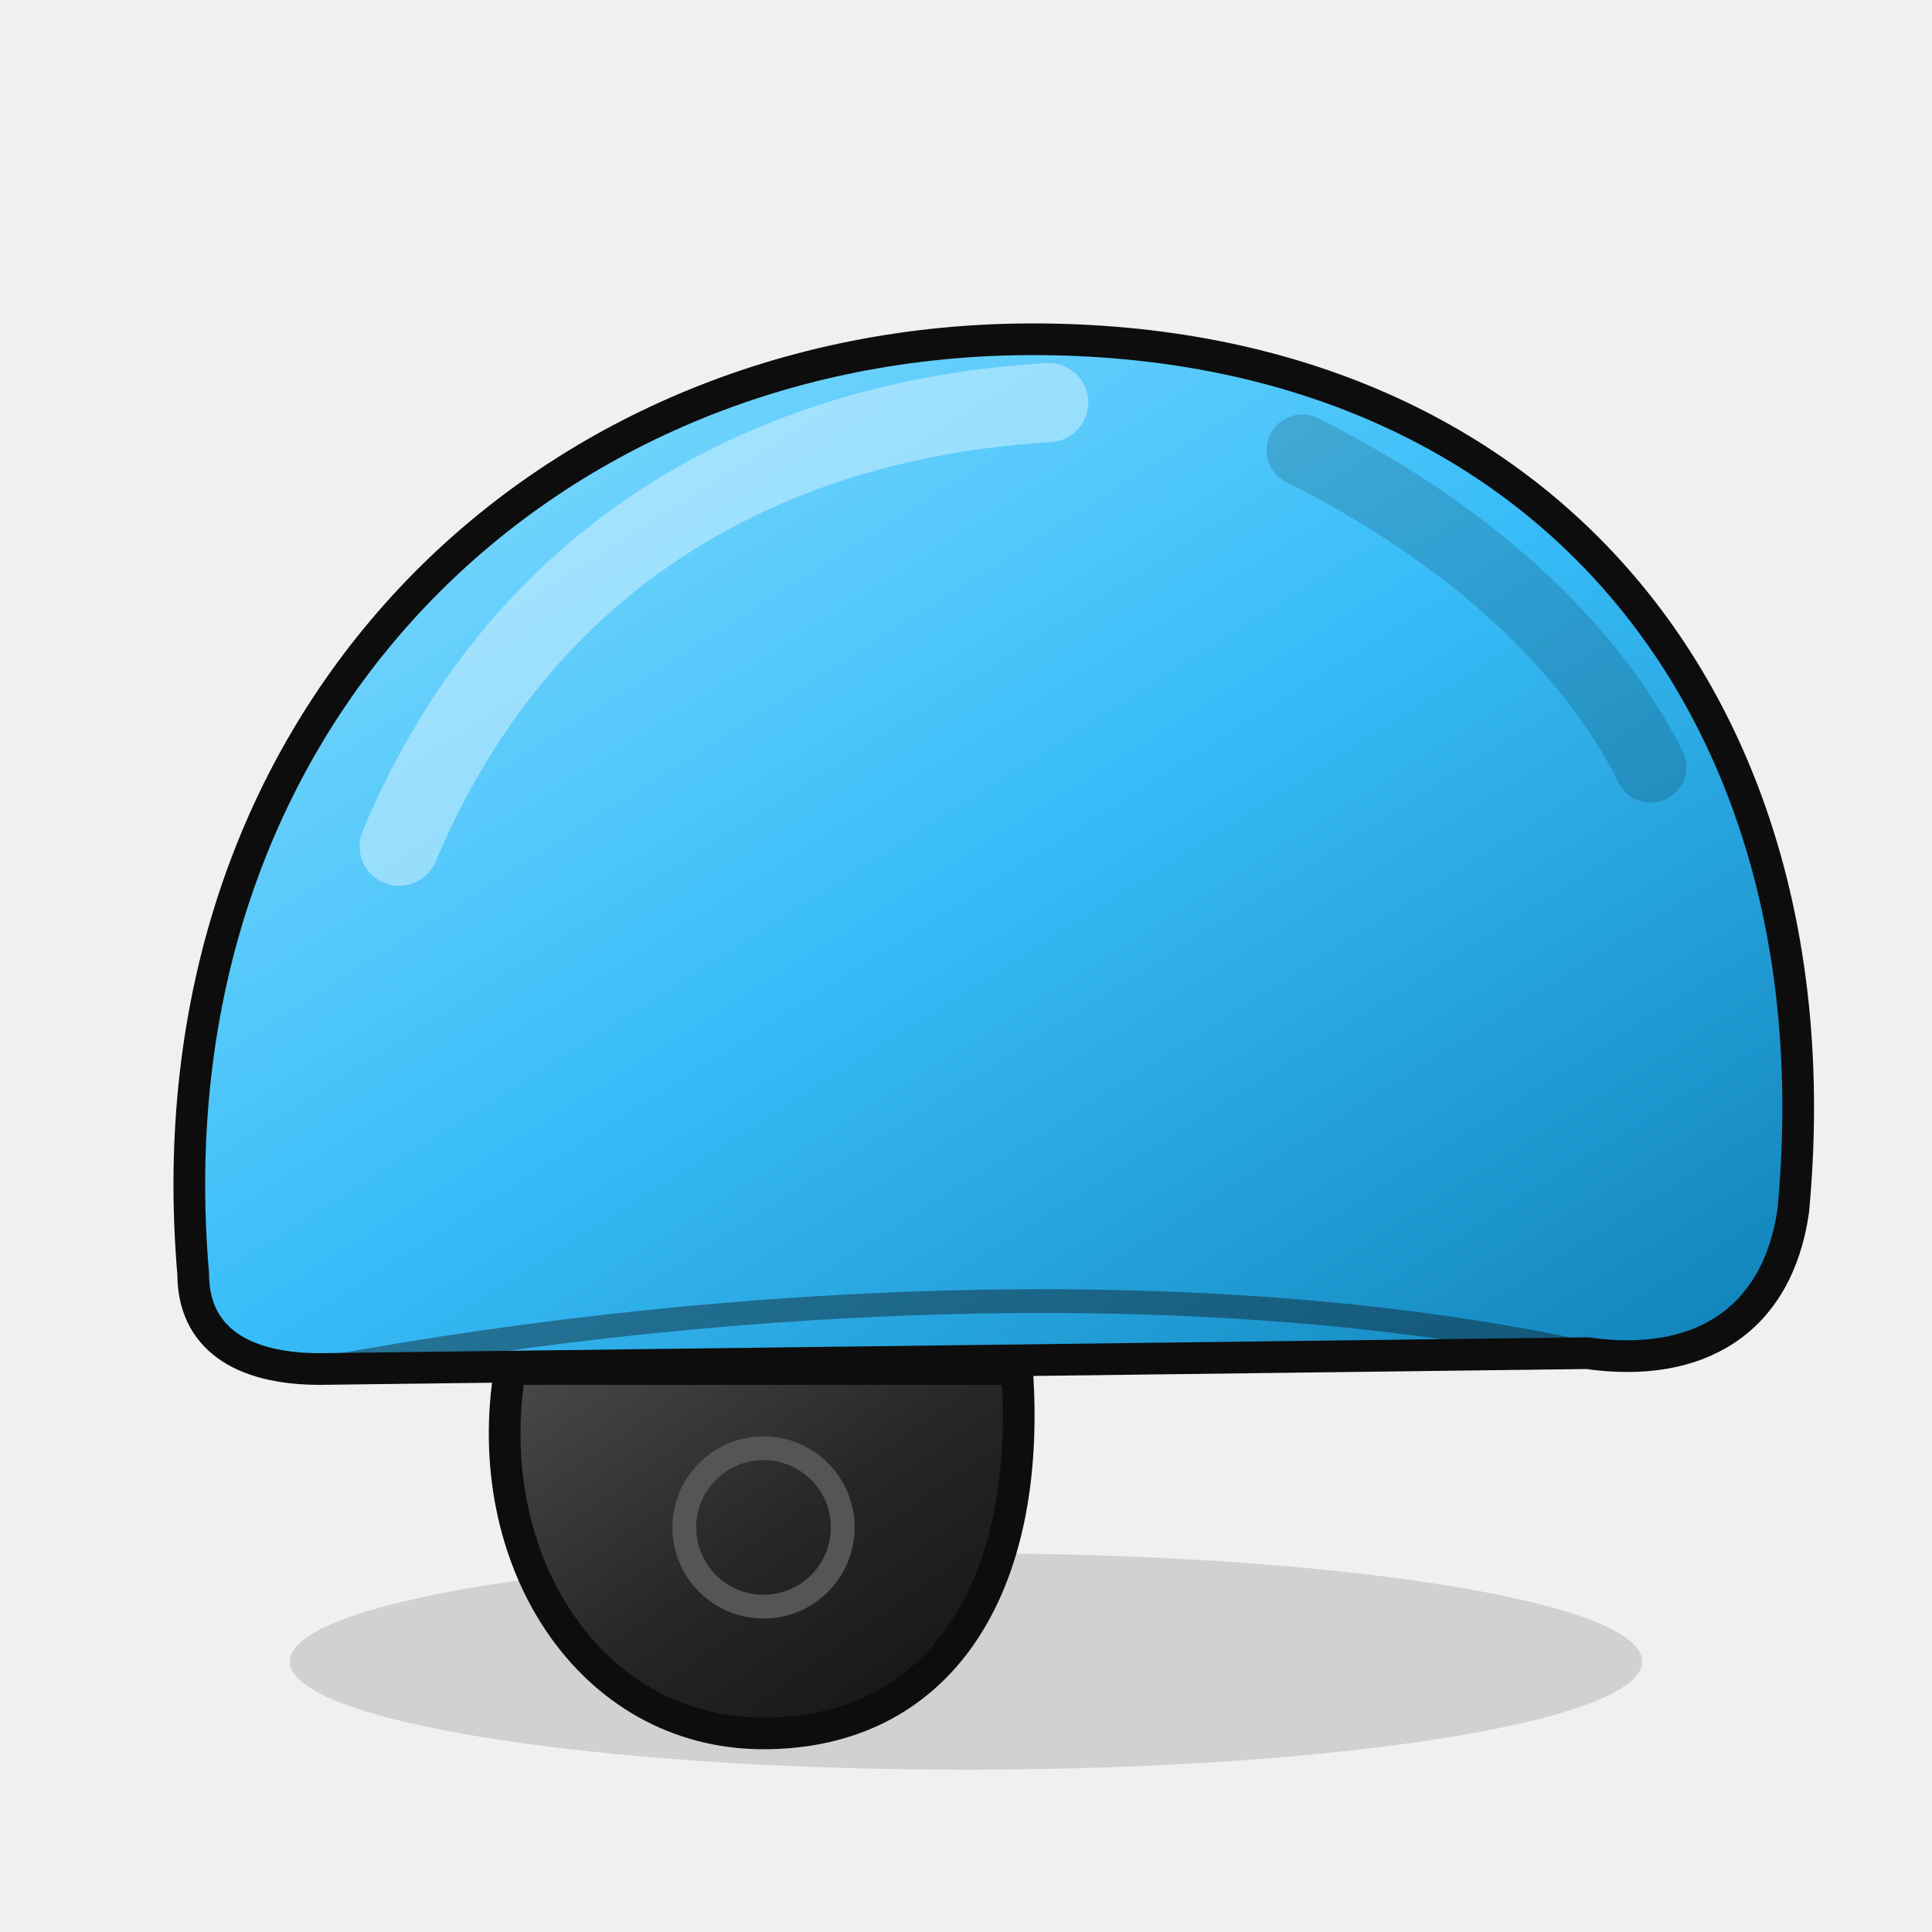
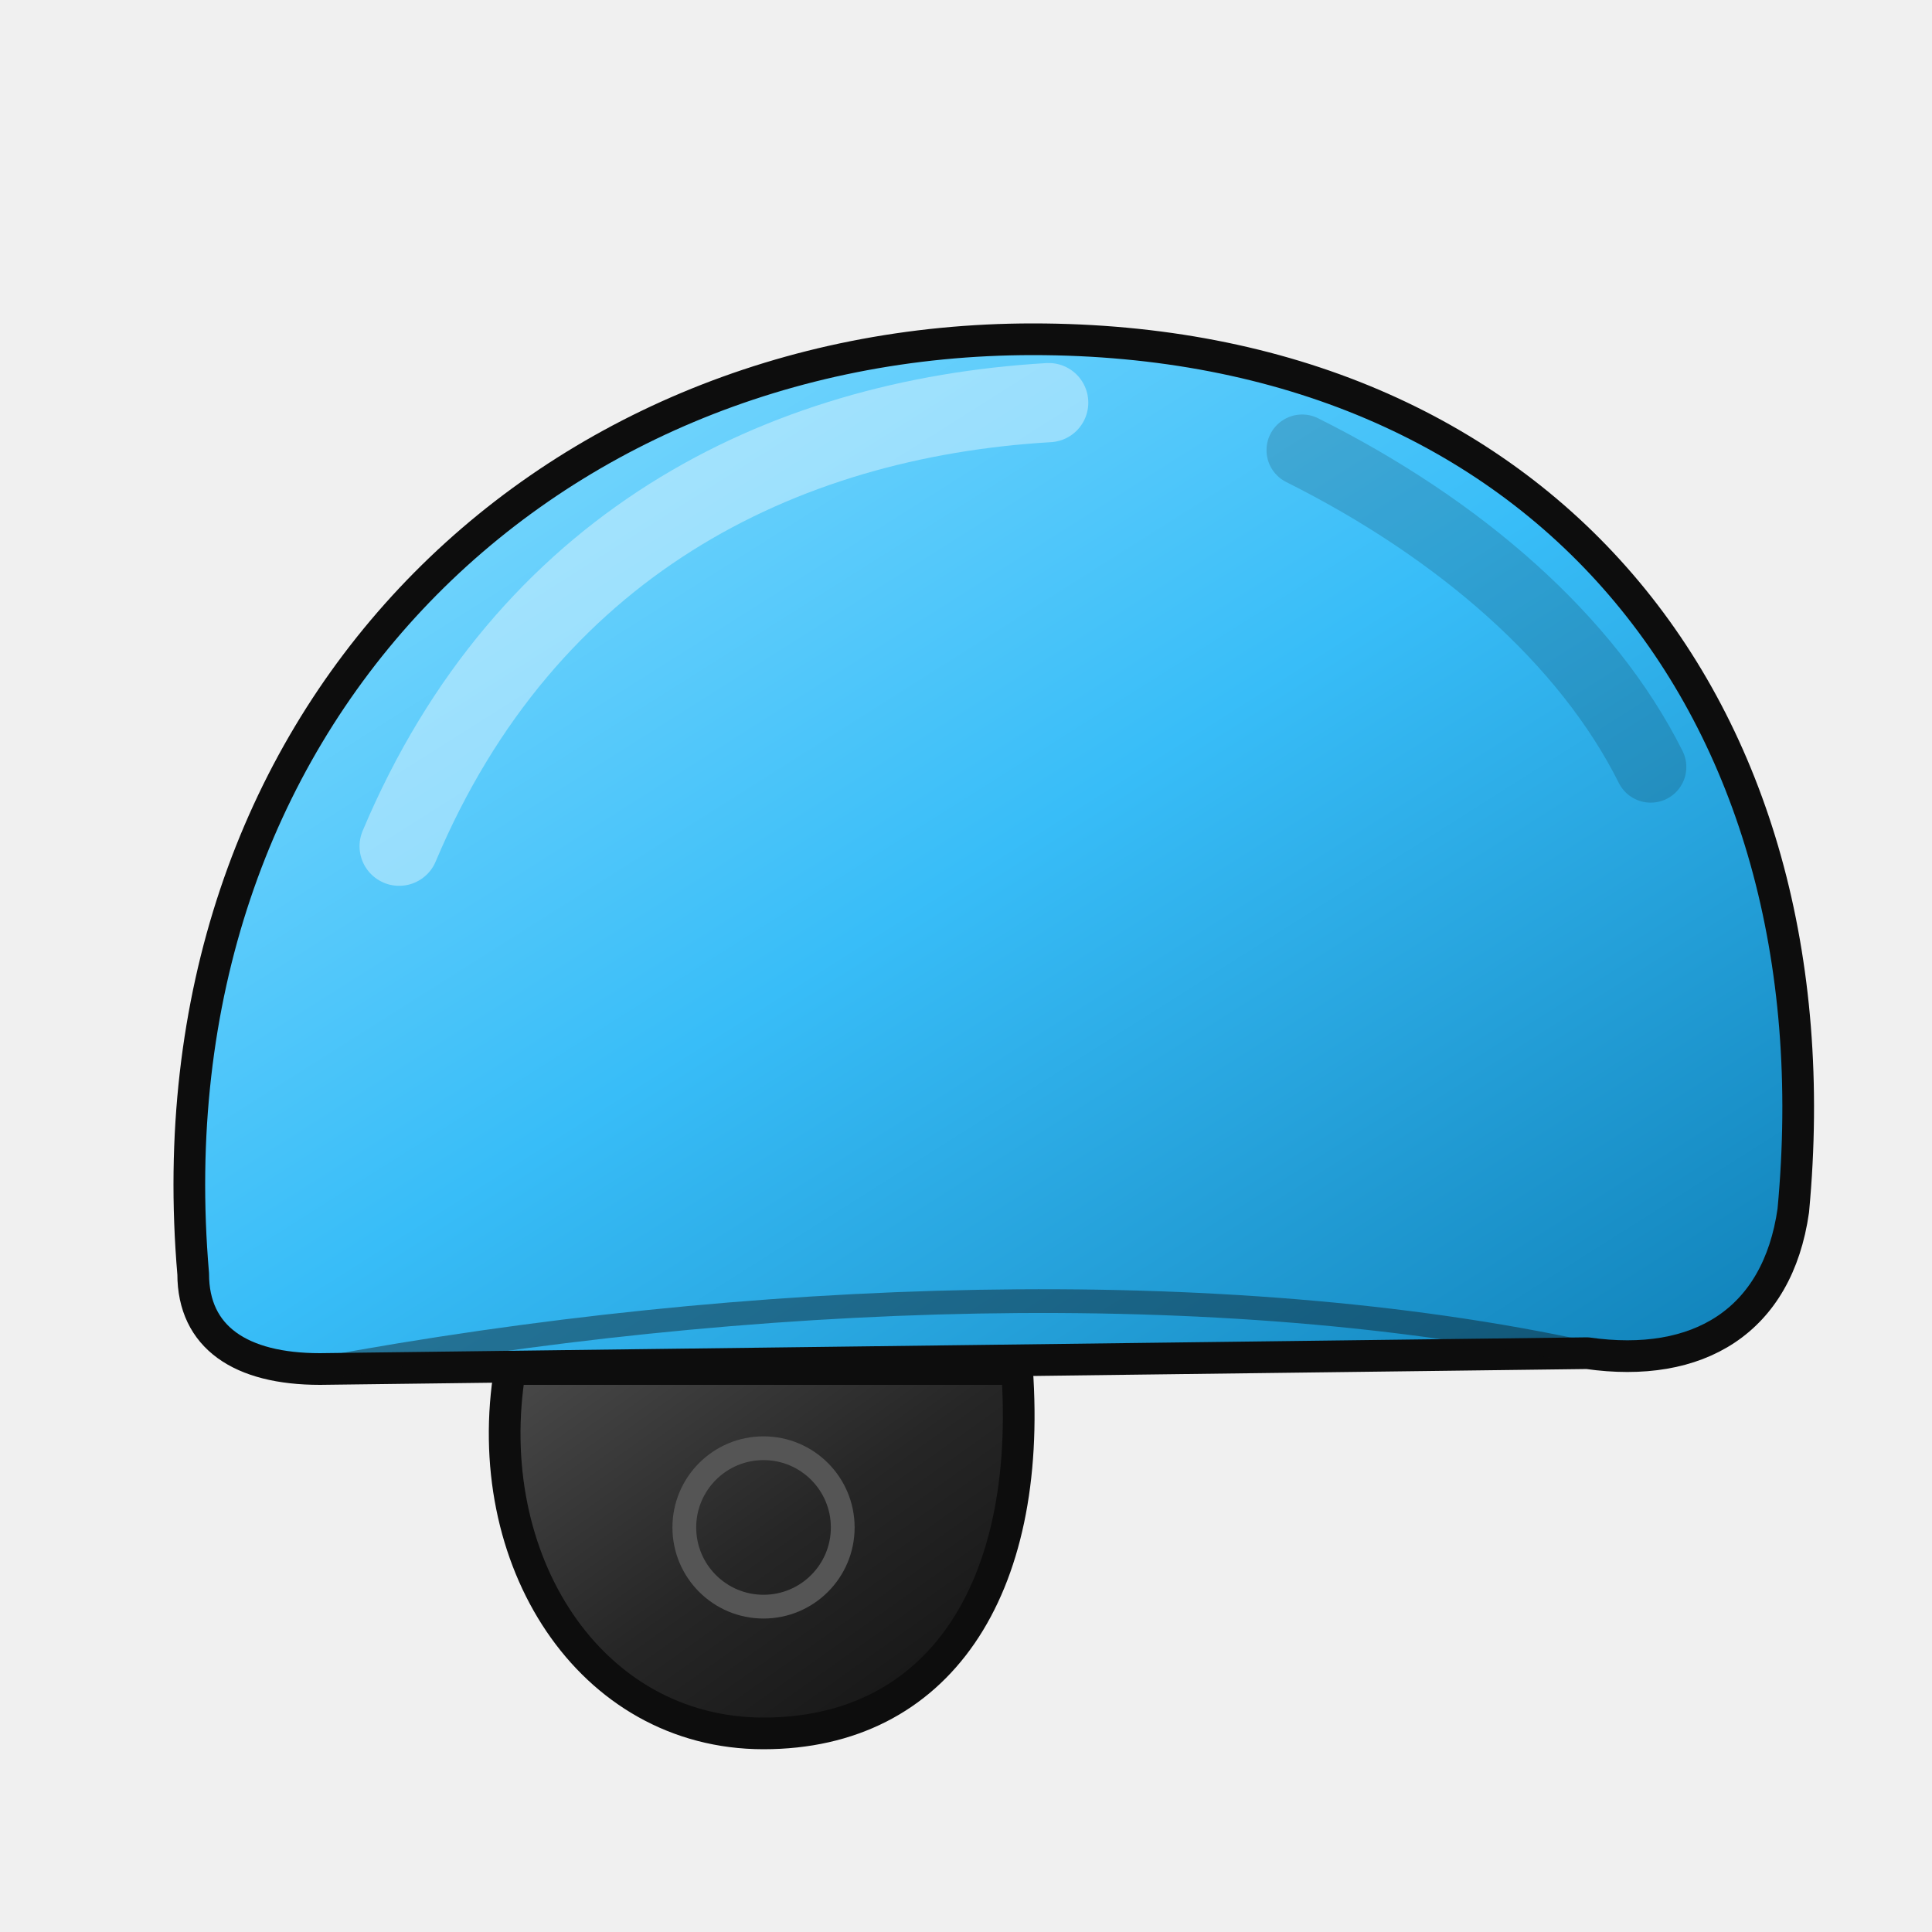
<svg xmlns="http://www.w3.org/2000/svg" viewBox="0 0 200 200" width="200" height="200" aria-hidden="true">
  <defs>
    <linearGradient id="gm" x1="0" y1="0" x2="1" y2="1">
      <stop offset="0" stop-color="#8fe0ff" />
      <stop offset="0.5" stop-color="#38bdf8" />
      <stop offset="1" stop-color="#0e7fb6" />
    </linearGradient>
    <linearGradient id="gmv" x1="0" y1="0" x2="0" y2="1">
      <stop offset="0" stop-color="#8fe0ff" />
      <stop offset="1" stop-color="#0e7fb6" />
    </linearGradient>
    <linearGradient id="gk" x1="0" y1="0" x2="1" y2="1">
      <stop offset="0" stop-color="#4a4a4a" />
      <stop offset="0.5" stop-color="#262626" />
      <stop offset="1" stop-color="#111" />
    </linearGradient>
    <linearGradient id="gs" x1="0" y1="0" x2="0" y2="1">
      <stop offset="0" stop-color="#fafafa" />
      <stop offset="0.45" stop-color="#9a9a9a" />
      <stop offset="0.55" stop-color="#7d7d7d" />
      <stop offset="1" stop-color="#dcdcdc" />
    </linearGradient>
    <linearGradient id="gsh" x1="0" y1="0" x2="1" y2="0">
      <stop offset="0" stop-color="#fafafa" />
      <stop offset="0.45" stop-color="#9a9a9a" />
      <stop offset="0.55" stop-color="#7d7d7d" />
      <stop offset="1" stop-color="#dcdcdc" />
    </linearGradient>
    <linearGradient id="gw" x1="0" y1="0" x2="1" y2="1">
      <stop offset="0" stop-color="#ffffff" />
      <stop offset="1" stop-color="#d4d4d0" />
    </linearGradient>
    <linearGradient id="gwood" x1="0" y1="0" x2="0" y2="1">
      <stop offset="0" stop-color="#d9a470" />
      <stop offset="1" stop-color="#9a6436" />
    </linearGradient>
    <linearGradient id="gy" x1="0" y1="0" x2="1" y2="1">
      <stop offset="0" stop-color="#f2ff7a" />
      <stop offset="0.5" stop-color="#d4ee26" />
      <stop offset="1" stop-color="#94ad00" />
    </linearGradient>
    <filter id="sh" x="-20%" y="-20%" width="140%" height="150%">
      <feDropShadow dx="0" dy="7" stdDeviation="5" flood-color="#000" flood-opacity="0.35" />
    </filter>
  </defs>
-   <ellipse cx="100" cy="172" rx="70" ry="11.2" fill="#0d0d0d" opacity="0.14" />
  <g transform="translate(102 104) rotate(0) scale(0.82)">
    <g>
      <path d="M-100 34C-106-36-56-84 6-84 70-84 108-38 102 26 100 40 90 46 76 44L-84 46C-94 46-100 42-100 34Z" fill="url(#gm)" stroke="#0d0d0d" stroke-width="4" stroke-linejoin="round" stroke-linecap="round" />
      <path d="M-60 46C-64 70-50 92-28 92S6 74 4 46Z" fill="url(#gk)" stroke="#0d0d0d" stroke-width="4" stroke-linejoin="round" stroke-linecap="round" />
      <circle cx="-28" cy="66" r="10" fill="none" stroke="#555" stroke-width="3" />
      <path d="M-84 46C-30 36 30 34 76 44" fill="none" stroke="#0d0d0d" stroke-width="3" opacity="0.4" />
      <path d="M40-70C60-60 76-46 84-30" fill="none" stroke="#000" stroke-width="9" opacity="0.15" stroke-linecap="round" />
      <path d="M-74-20C-58-58-26-74 8-76" fill="none" stroke="#fff" stroke-width="10" stroke-linecap="round" opacity="0.38" />
    </g>
  </g>
</svg>
